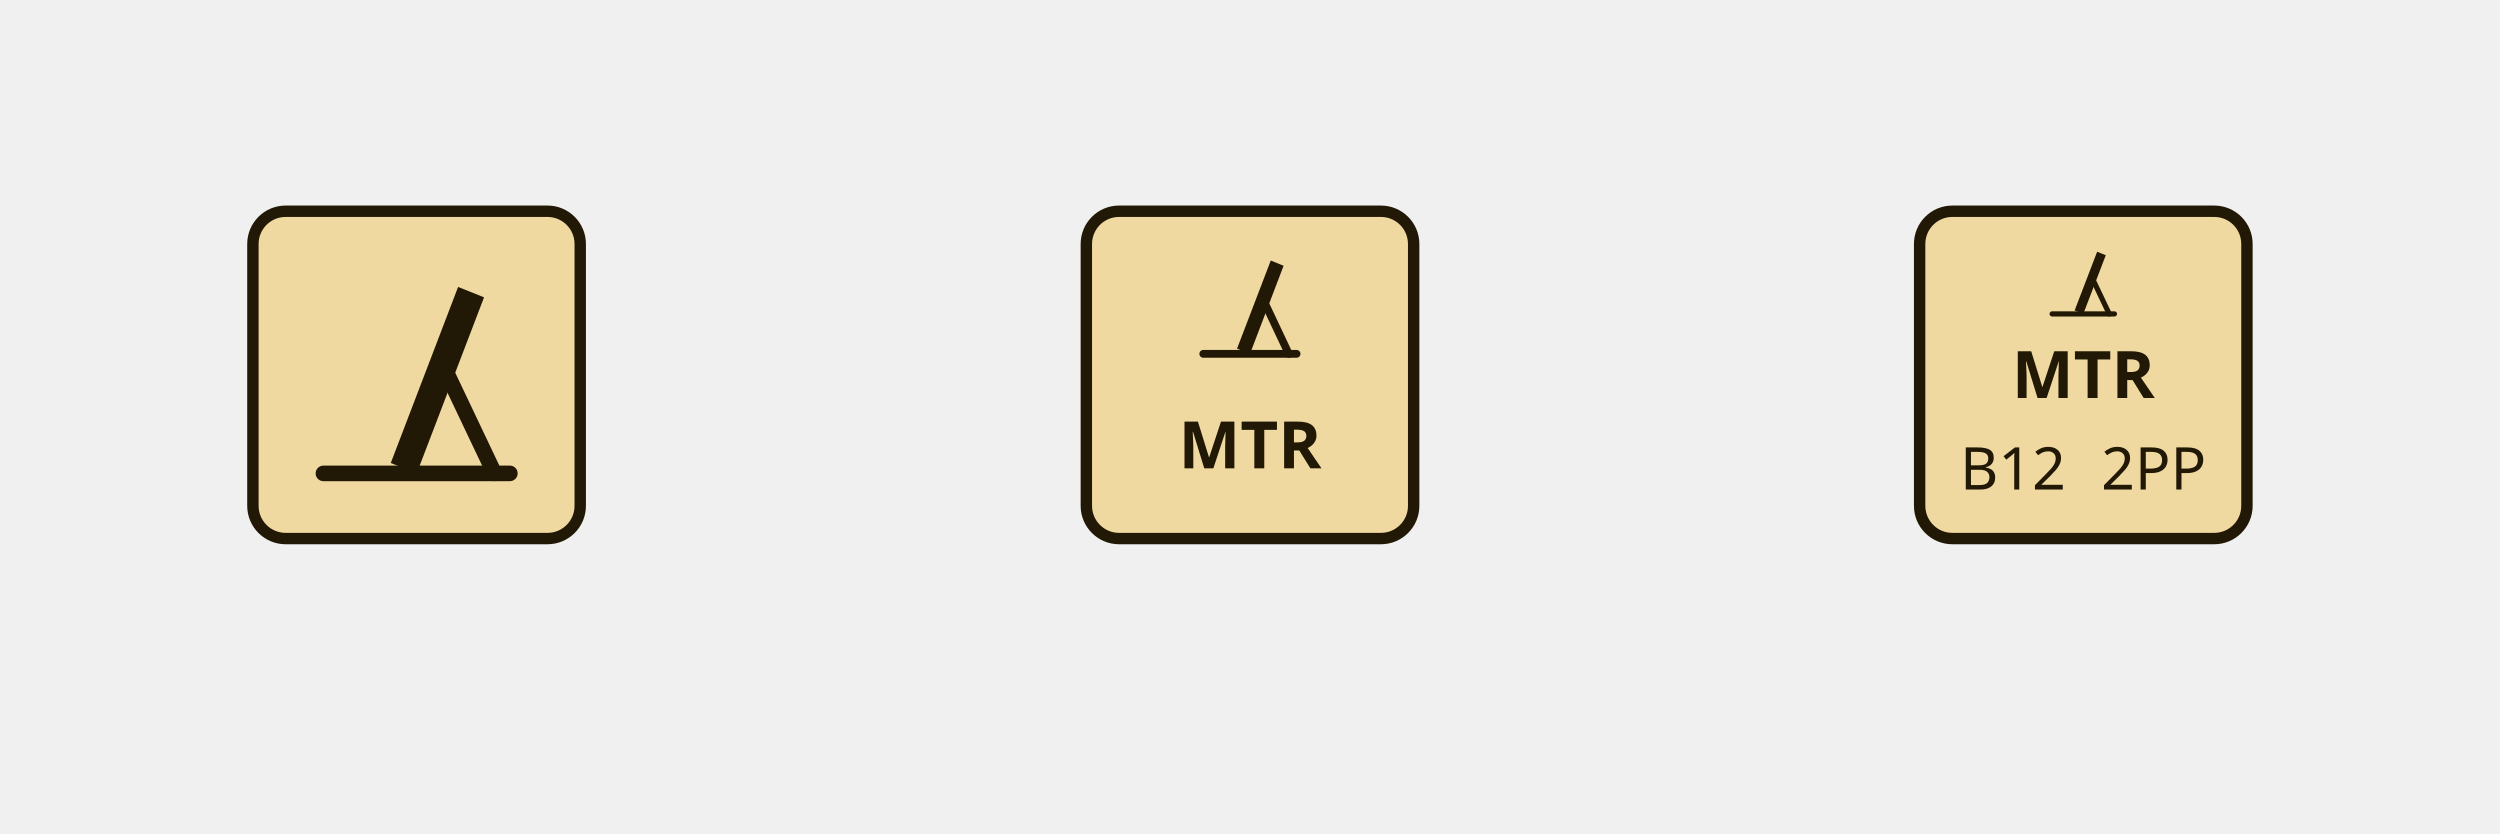
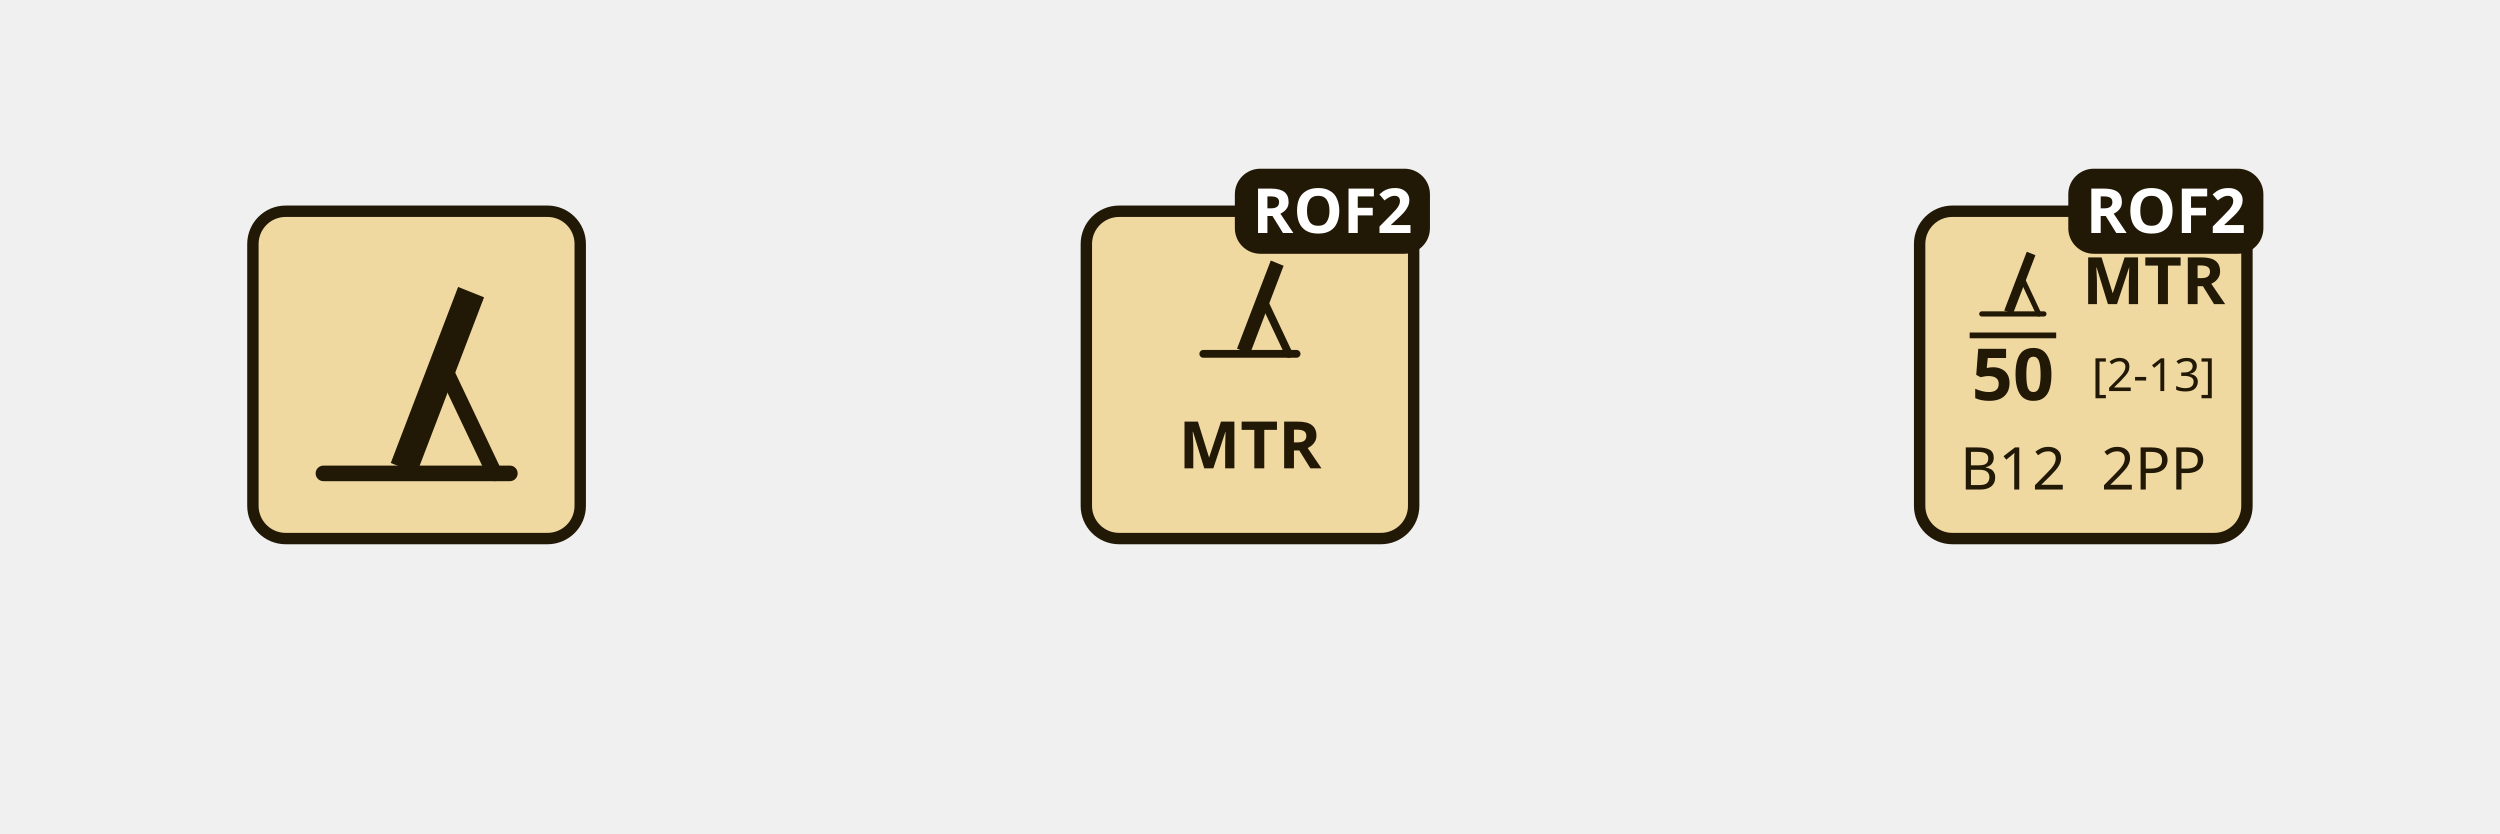
<svg xmlns="http://www.w3.org/2000/svg" viewBox="0 0 270.906 90.297">
-   <g data-unit-id="example-mortar" role="button" tabindex="0" aria-label="British light mortar, breakdown 12">
+   <g data-unit-id="example-mortar" role="button" tabindex="0" aria-label="British 50mm light mortar, breakdown 12">
    <g data-tier="far">
      <rect x="27.406" y="22.891" width="35.469" height="35.469" rx="3.547" fill="#f0d9a1" stroke="#211806" stroke-width="1.234" data-face="front" />
      <g data-slot="glyph">
        <line x1="35.047" y1="51.297" x2="55.25" y2="51.297" stroke="#211806" stroke-width="1.688" stroke-linecap="round" />
        <path d="M42.344 50.172L49.641 31.094L52.453 32.219L45.156 51.297Z" fill="#211806" />
        <line x1="48.516" y1="40.641" x2="53.578" y2="51.297" stroke="#211806" stroke-width="1.688" stroke-linecap="round" />
      </g>
    </g>
  </g>
-   <g data-unit-id="example-mortar" role="button" tabindex="0" aria-label="British light mortar, breakdown 12">
+   <g data-unit-id="example-mortar" role="button" tabindex="0" aria-label="British 50mm light mortar, breakdown 12">
    <g data-tier="mid">
      <rect x="117.719" y="22.891" width="35.469" height="35.469" rx="3.547" fill="#f0d9a1" stroke="#211806" stroke-width="1.234" data-face="front" />
      <g data-slot="glyph">
        <line x1="130.391" y1="38.344" x2="140.5" y2="38.344" stroke="#211806" stroke-width="0.844" stroke-linecap="round" />
        <path d="M134.047 37.781L137.703 28.234L139.094 28.797L135.453 38.344Z" fill="#211806" />
        <line x1="137.141" y1="33.016" x2="139.656" y2="38.344" stroke="#211806" stroke-width="0.844" stroke-linecap="round" />
      </g>
      <g data-slot="label">
        <text x="135.453" y="50.75" font-size="7.094" font-family="sans-serif" text-anchor="middle" fill="#211806" font-weight="bold">MTR</text>
      </g>
+       <g data-badge="ROF2">
+         <rect x="133.812" y="18.281" width="21.141" height="9.219" rx="2.766" fill="#211806" />
+         <text x="144.391" y="25.25" font-size="6.734" font-family="sans-serif" font-weight="bold" text-anchor="middle" fill="#ffffff">ROF2</text>
+       </g>
    </g>
  </g>
-   <g data-unit-id="example-mortar" role="button" tabindex="0" aria-label="British light mortar, breakdown 12">
+   <g data-unit-id="example-mortar" role="button" tabindex="0" aria-label="British 50mm light mortar, breakdown 12">
    <g data-tier="near">
      <rect x="208.016" y="22.891" width="35.469" height="35.469" rx="3.547" fill="#f0d9a1" stroke="#211806" stroke-width="1.234" data-face="front" />
      <g data-slot="glyph">
-         <line x1="222.375" y1="34.016" x2="229.125" y2="34.016" stroke="#211806" stroke-width="0.562" stroke-linecap="round" />
-         <path d="M224.812 33.641L227.25 27.281L228.188 27.656L225.75 34.016Z" fill="#211806" />
-         <line x1="226.875" y1="30.469" x2="228.562" y2="34.016" stroke="#211806" stroke-width="0.562" stroke-linecap="round" />
+         <line x1="214.75" y1="34.016" x2="221.484" y2="34.016" stroke="#211806" stroke-width="0.562" stroke-linecap="round" />
+         <path d="M217.188 33.641L219.625 27.281L220.562 27.656L218.125 34.016Z" fill="#211806" />
+         <line x1="219.25" y1="30.469" x2="220.922" y2="34.016" stroke="#211806" stroke-width="0.562" stroke-linecap="round" />
      </g>
      <g data-slot="label">
-         <text x="225.75" y="43.125" font-size="7.094" font-family="sans-serif" text-anchor="middle" fill="#211806" font-weight="bold">MTR</text>
+         <text x="233.375" y="32.953" font-size="7.094" font-family="sans-serif" text-anchor="middle" fill="#211806" font-weight="bold">MTR</text>
+       </g>
+       <g data-slot="cal">
+         <text x="218.125" y="43.359" font-size="7.797" font-family="sans-serif" text-anchor="middle" fill="#211806" font-weight="bold">50</text>
+         <line x1="213.438" y1="36.344" x2="222.812" y2="36.344" stroke="#211806" stroke-width="0.625" data-mark="overline" />
+       </g>
+       <g data-slot="range">
+         <text x="233.375" y="42.375" font-size="4.969" font-family="sans-serif" text-anchor="middle" fill="#211806">[2-13]</text>
      </g>
      <g data-slot="bd">
        <text x="218.125" y="53.047" font-size="6.391" font-family="sans-serif" text-anchor="middle" fill="#211806">B12</text>
      </g>
      <g data-slot="pp">
        <text x="233.375" y="53.047" font-size="6.391" font-family="sans-serif" text-anchor="middle" fill="#211806">2PP</text>
      </g>
+       <g data-badge="ROF2">
+         <rect x="224.125" y="18.281" width="21.141" height="9.219" rx="2.766" fill="#211806" />
+         <text x="234.688" y="25.25" font-size="6.734" font-family="sans-serif" font-weight="bold" text-anchor="middle" fill="#ffffff">ROF2</text>
+       </g>
    </g>
  </g>
</svg>
